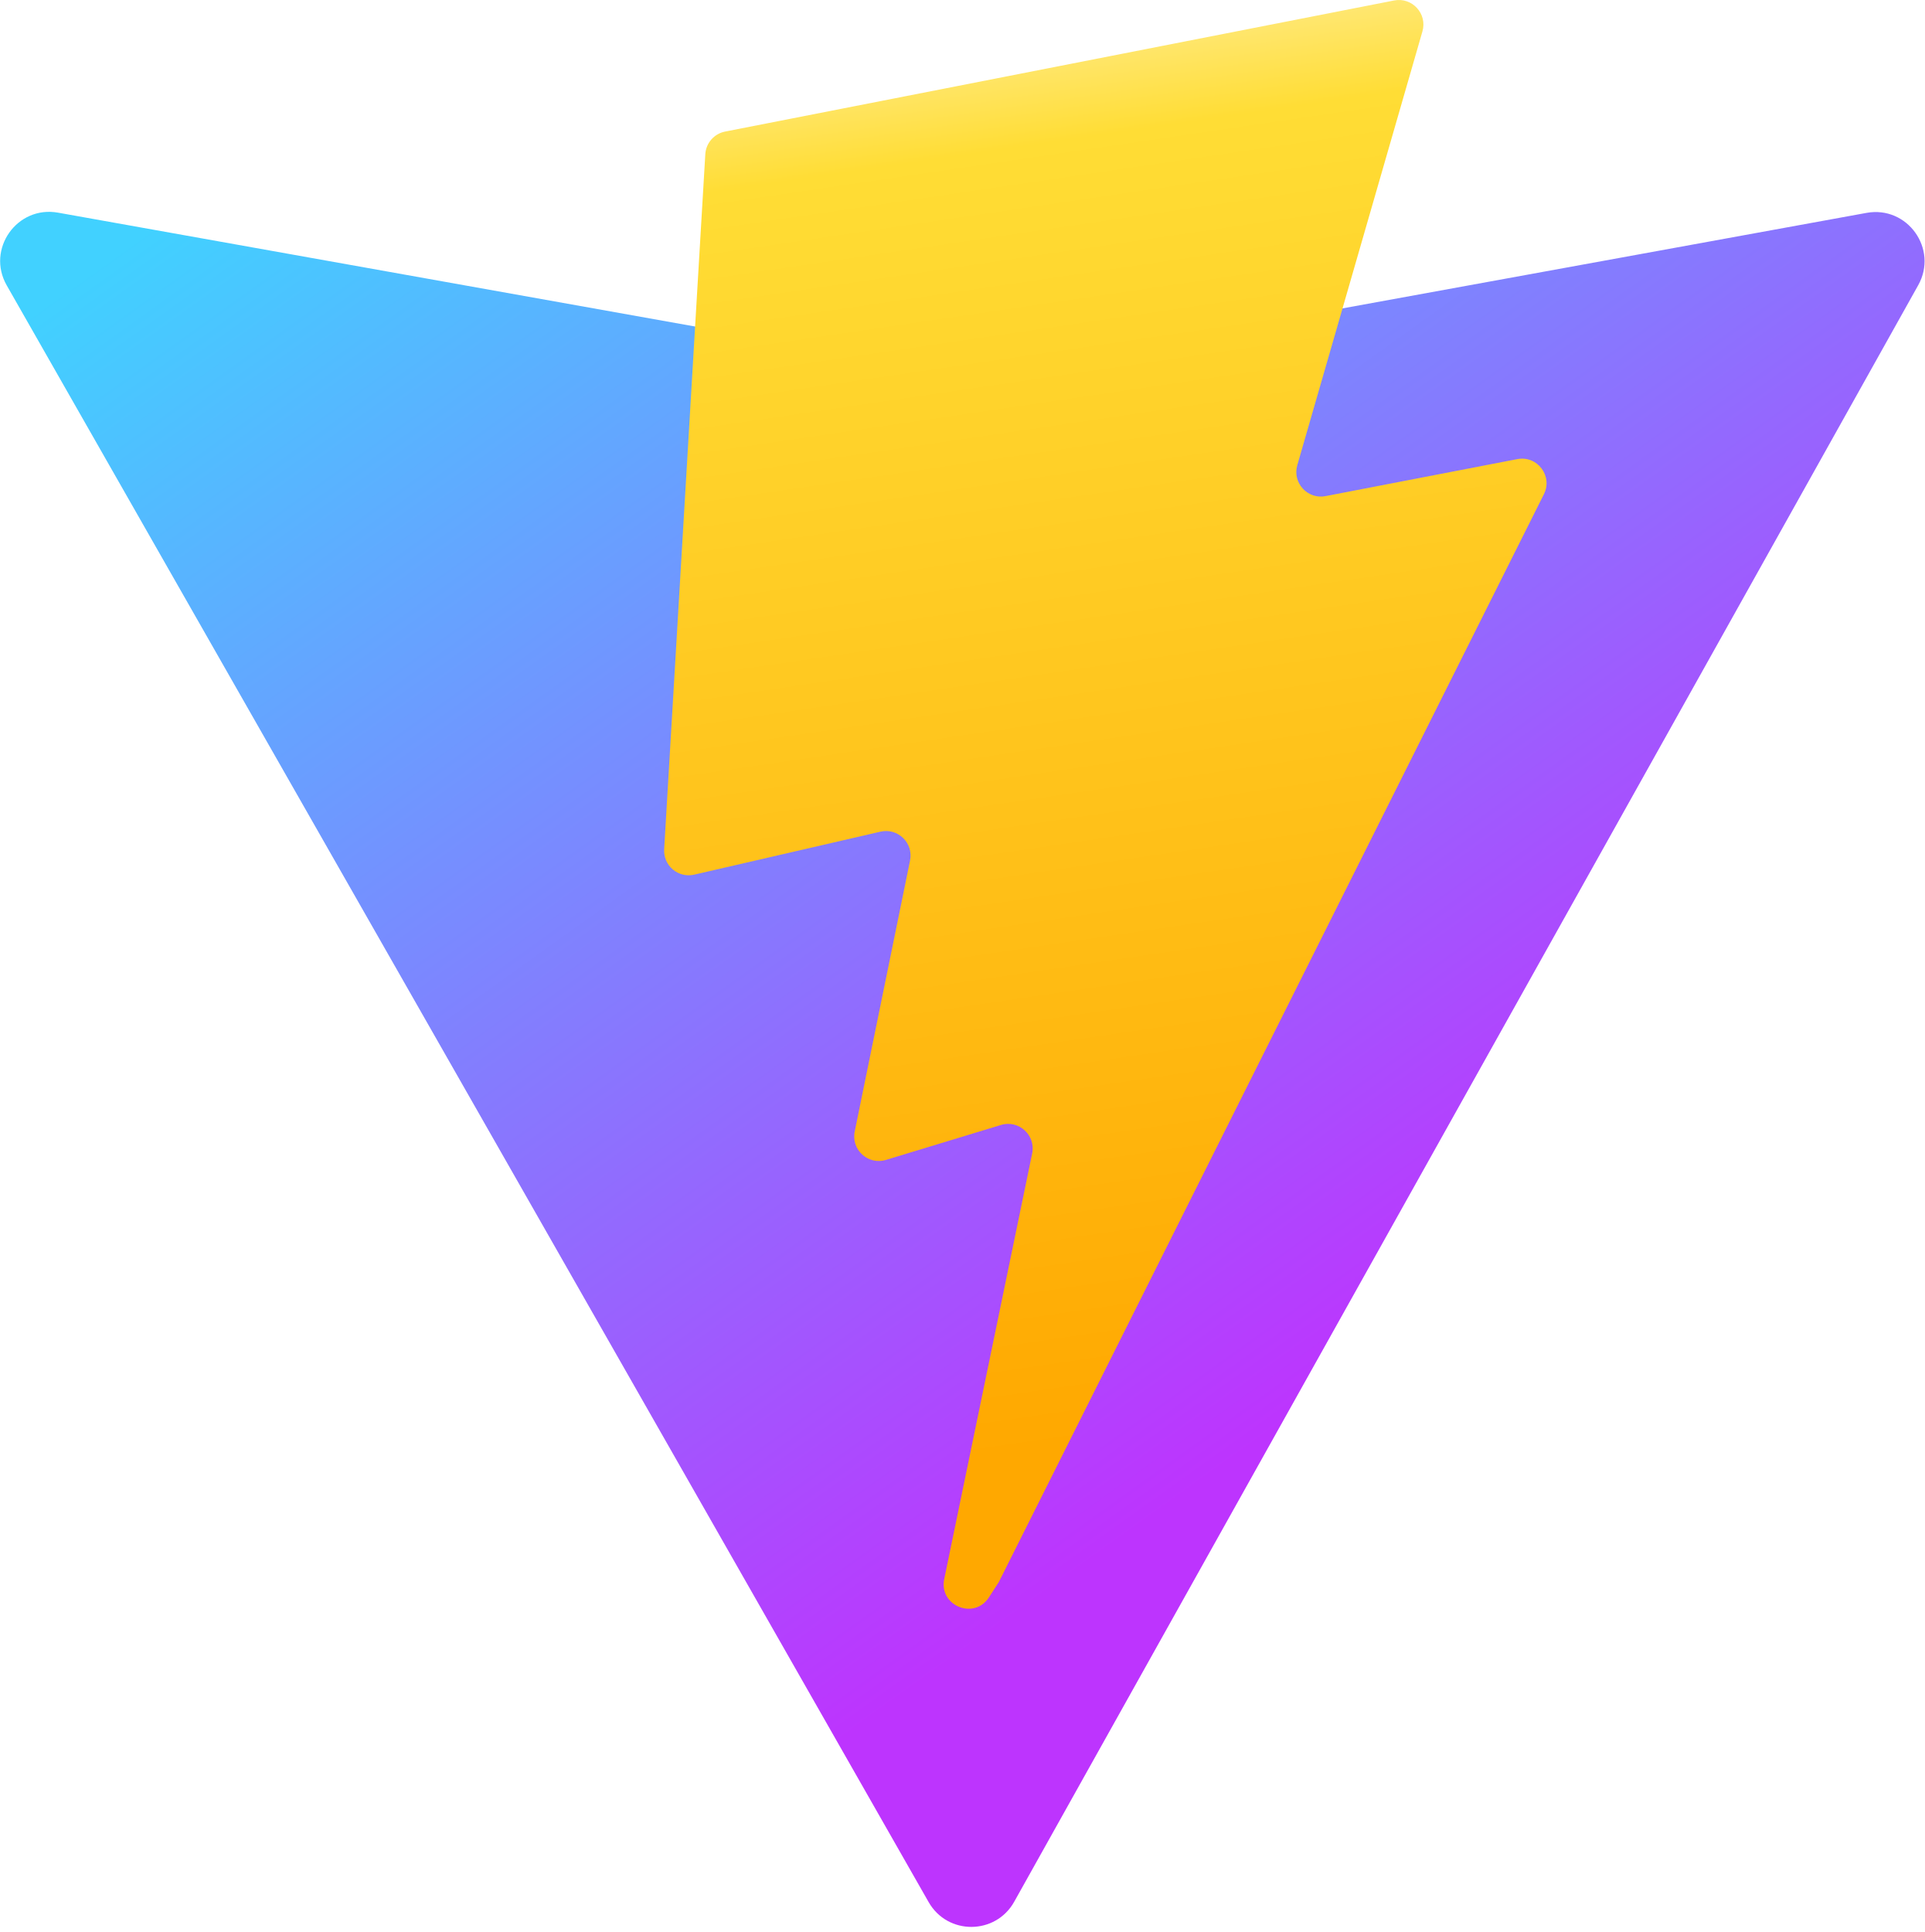
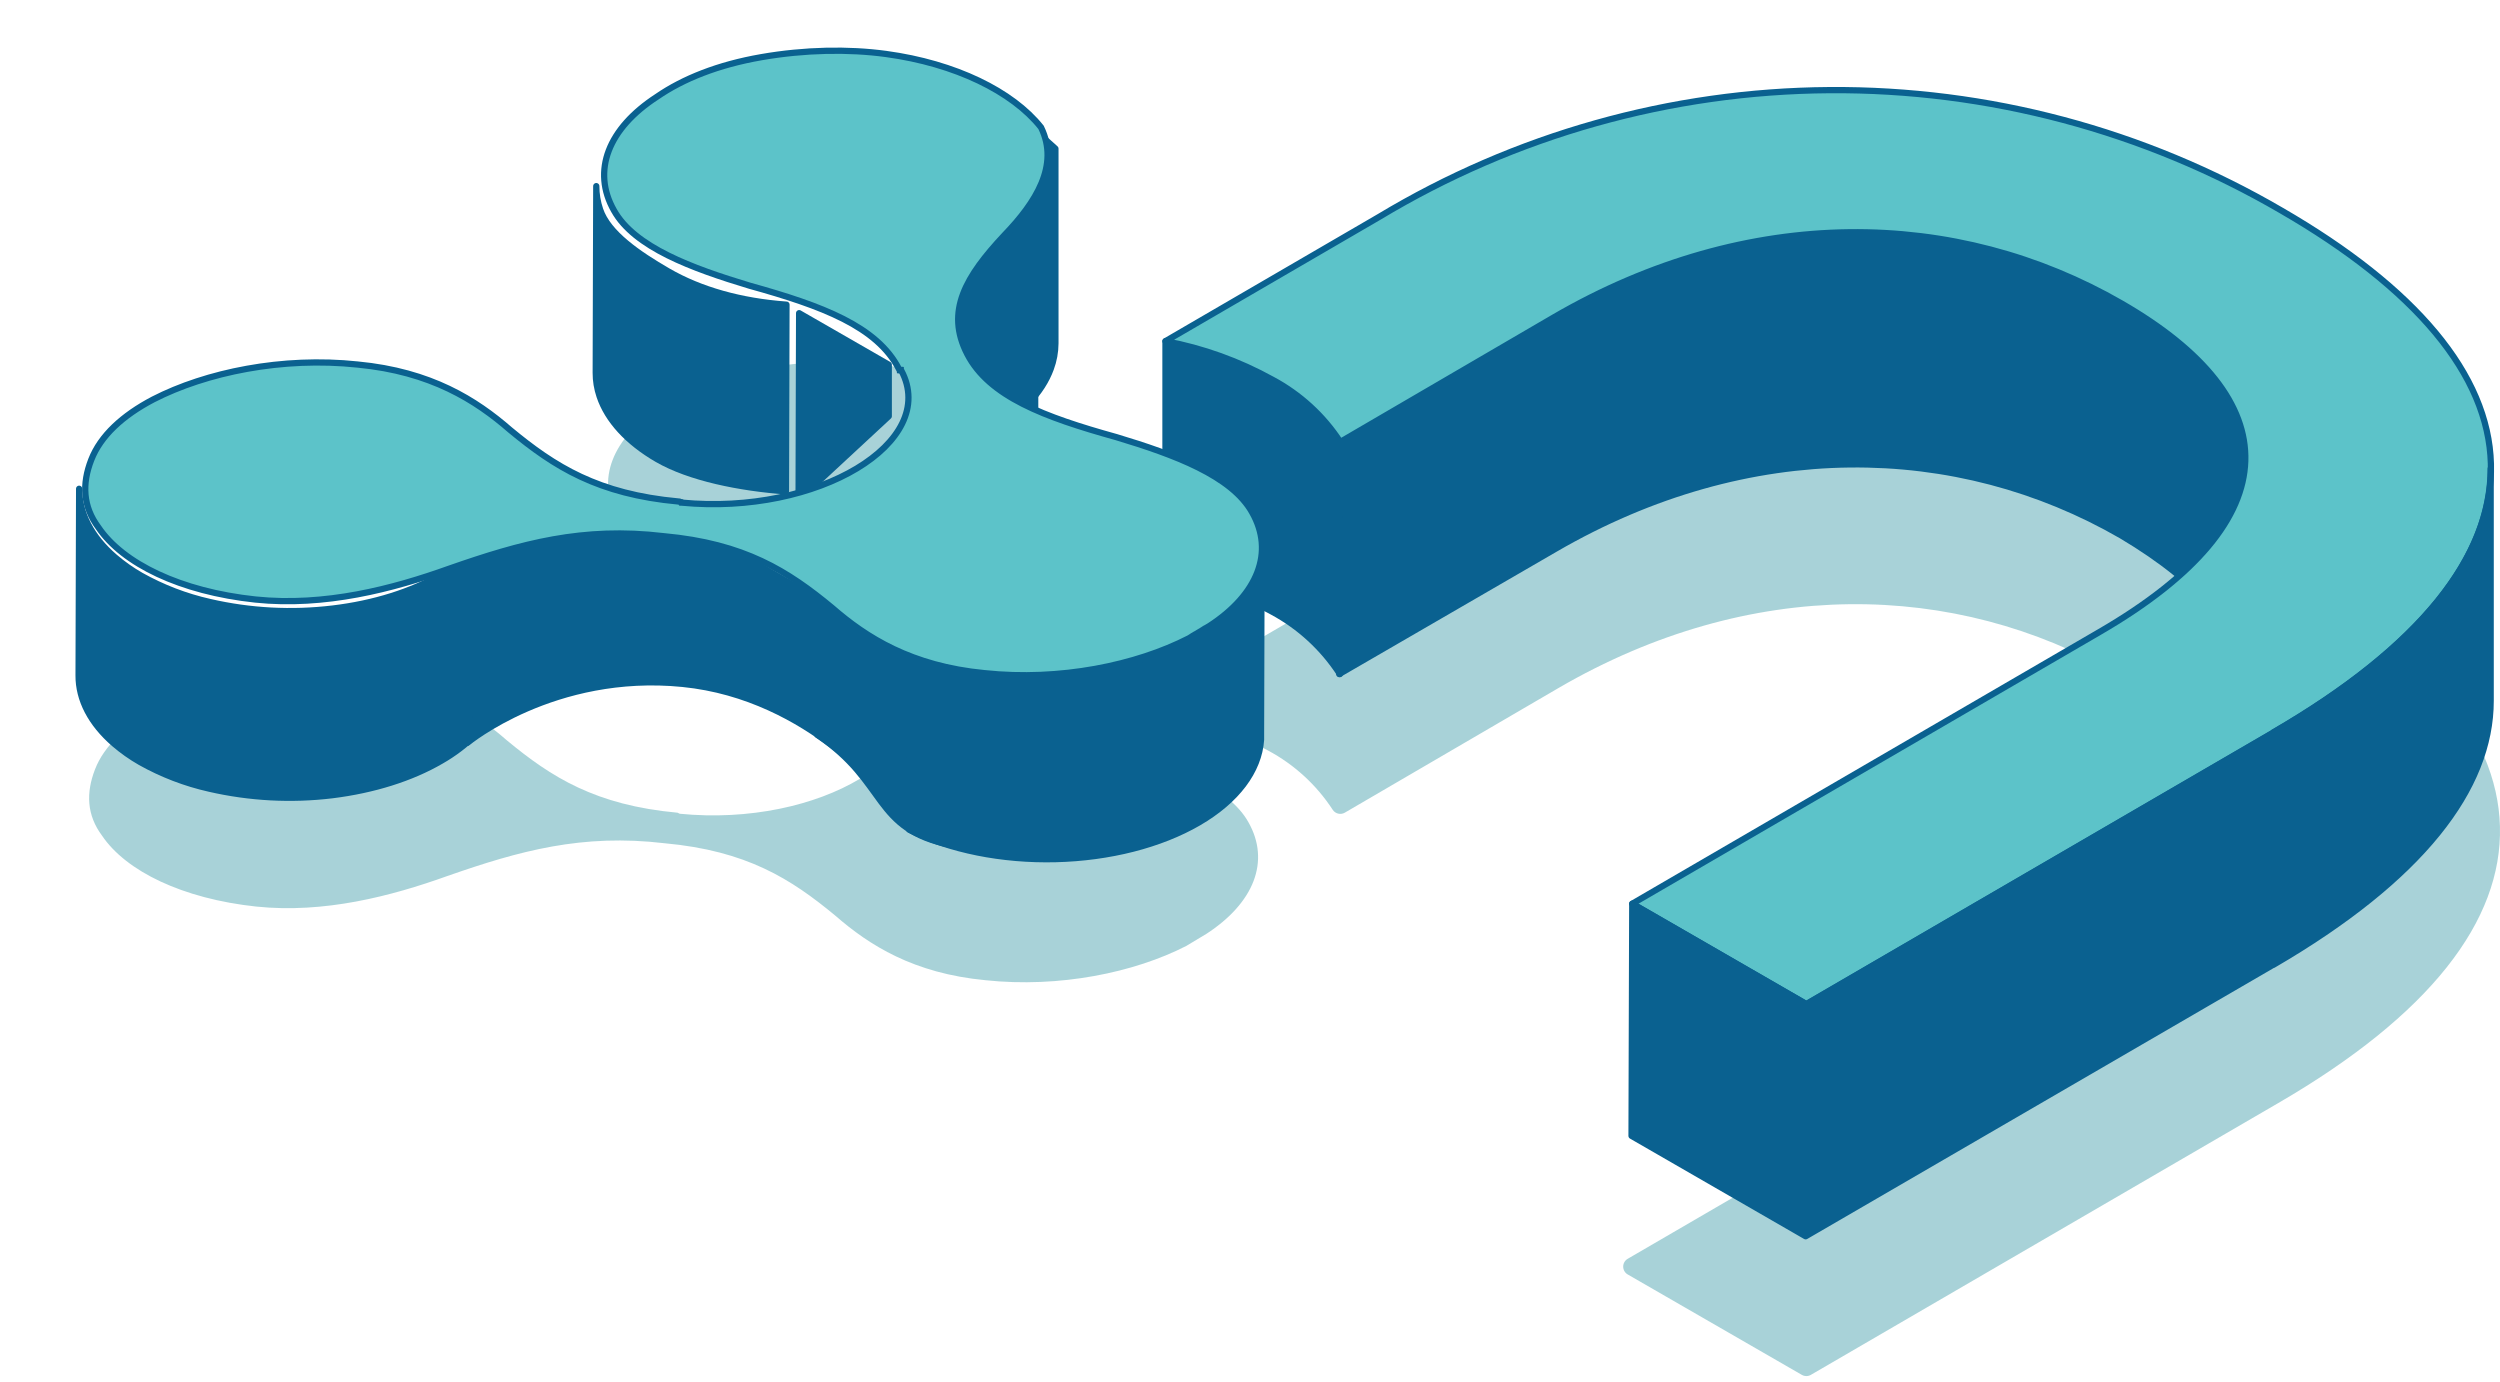
- <svg xmlns="http://www.w3.org/2000/svg" aria-hidden="true" role="img" class="iconify iconify--logos" width="31.88" height="32" preserveAspectRatio="xMidYMid meet" viewBox="0 0 256 257">
-   <defs>
-     <linearGradient id="IconifyId1813088fe1fbc01fb466" x1="-.828%" x2="57.636%" y1="7.652%" y2="78.411%">
-       <stop offset="0%" stop-color="#41D1FF" />
-       <stop offset="100%" stop-color="#BD34FE" />
-     </linearGradient>
-     <linearGradient id="IconifyId1813088fe1fbc01fb467" x1="43.376%" x2="50.316%" y1="2.242%" y2="89.03%">
-       <stop offset="0%" stop-color="#FFEA83" />
-       <stop offset="8.333%" stop-color="#FFDD35" />
-       <stop offset="100%" stop-color="#FFA800" />
-     </linearGradient>
-   </defs>
-   <path fill="url(#IconifyId1813088fe1fbc01fb466)" d="M255.153 37.938L134.897 252.976c-2.483 4.44-8.862 4.466-11.382.048L.875 37.958c-2.746-4.814 1.371-10.646 6.827-9.67l120.385 21.517a6.537 6.537 0 0 0 2.322-.004l117.867-21.483c5.438-.991 9.574 4.796 6.877 9.62Z" />
-   <path fill="url(#IconifyId1813088fe1fbc01fb467)" d="M185.432.063L96.44 17.501a3.268 3.268 0 0 0-2.634 3.014l-5.474 92.456a3.268 3.268 0 0 0 3.997 3.378l24.777-5.718c2.318-.535 4.413 1.507 3.936 3.838l-7.361 36.047c-.495 2.426 1.782 4.5 4.151 3.78l15.304-4.649c2.372-.72 4.652 1.36 4.15 3.788l-11.698 56.621c-.732 3.542 3.979 5.473 5.943 2.437l1.313-2.028l72.516-144.72c1.215-2.423-.88-5.186-3.54-4.672l-25.505 4.922c-2.396.462-4.435-1.77-3.759-4.114l16.646-57.705c.677-2.35-1.37-4.583-3.769-4.113Z" />
+ <svg xmlns="http://www.w3.org/2000/svg" width="400" height="221" viewBox="0 0 400 221" fill="none">
+   <path d="M165.629 32.163V66.831C163.096 62.931 159.622 59.73 155.527 57.526C150.551 54.771 145.165 52.832 139.575 51.783V17.116C145.165 18.164 150.551 20.103 155.527 22.858C159.622 25.063 163.096 28.263 165.629 32.163Z" fill="#0A6190" stroke="#0A6190" stroke-linejoin="round" />
+   <path opacity="0.5" d="M292.682 71.035C318.338 70.853 343.57 77.573 365.737 90.492C387.219 102.907 399.591 117.138 399.99 132.224C400.39 147.35 388.741 162.437 364.483 176.511L289.744 219.976C289.295 220.237 288.742 220.238 288.292 219.979L260.435 203.914C259.988 203.656 259.711 203.179 259.711 202.662C259.71 202.145 259.984 201.667 260.431 201.408L335.174 157.941C350.67 148.96 357.535 139.975 357.795 131.789C358.053 123.647 351.786 115.409 338.708 107.867C312.802 92.928 280.087 92.22 249.354 110.086L215.175 130.024C214.509 130.413 213.654 130.21 213.232 129.564C210.636 125.582 207.076 122.32 202.883 120.081L202.863 120.071C197.668 117.194 192.044 115.169 186.208 114.074C185.613 113.963 185.15 113.493 185.047 112.897C184.945 112.301 185.223 111.704 185.746 111.399L219.917 91.523C241.897 78.294 267.029 71.217 292.682 71.035Z" fill="#51A6B1" />
+   <path d="M214.389 70.711V107.853C211.675 103.674 207.953 100.246 203.566 97.884C198.235 94.932 192.464 92.855 186.475 91.731V54.589C192.464 55.712 198.235 57.79 203.566 60.741C207.953 63.103 211.675 66.532 214.389 70.711Z" fill="#0A6190" stroke="#0A6190" stroke-linejoin="round" />
+   <path fill-rule="evenodd" clip-rule="evenodd" d="M359.256 110.472V73.273C359.256 64.386 352.363 56.011 339.488 48.549C313.113 33.339 279.844 32.655 248.683 50.77V50.938L248.625 50.828L214.388 70.709L214.274 107.852L248.825 87.831L248.825 87.83C279.889 69.8 313.153 70.504 339.431 85.691C352.363 93.382 359.256 101.642 359.256 110.472Z" fill="#0A6190" />
+   <path d="M358.756 110.472C358.756 110.748 358.98 110.972 359.256 110.972C359.532 110.972 359.756 110.748 359.756 110.472H358.756ZM339.488 48.549L339.739 48.116L339.738 48.116L339.488 48.549ZM248.683 50.77L248.431 50.338C248.277 50.428 248.183 50.592 248.183 50.77H248.683ZM248.683 50.938L248.24 51.17C248.346 51.374 248.579 51.478 248.802 51.423C249.026 51.368 249.183 51.168 249.183 50.938H248.683ZM248.625 50.828L249.068 50.596C249.005 50.475 248.895 50.385 248.764 50.347C248.633 50.309 248.492 50.327 248.374 50.395L248.625 50.828ZM214.388 70.709L214.137 70.277C213.983 70.366 213.888 70.53 213.888 70.708L214.388 70.709ZM214.274 107.852L213.774 107.85C213.773 108.029 213.868 108.195 214.023 108.285C214.178 108.374 214.369 108.374 214.524 108.284L214.274 107.852ZM248.825 87.831L249.075 88.264C249.137 88.228 249.19 88.18 249.231 88.122L248.825 87.831ZM248.825 87.83L248.574 87.398C248.513 87.433 248.46 87.482 248.419 87.539L248.825 87.83ZM339.431 85.691L339.687 85.262L339.682 85.258L339.431 85.691ZM358.756 73.273V110.472H359.756V73.273H358.756ZM339.238 48.981C352.075 56.422 358.756 64.667 358.756 73.273H359.756C359.756 64.104 352.651 55.6 339.739 48.116L339.238 48.981ZM248.934 51.203C279.947 33.173 313.025 33.865 339.239 48.982L339.738 48.116C313.2 32.812 279.74 32.137 248.431 50.338L248.934 51.203ZM249.183 50.938V50.77H248.183V50.938H249.183ZM248.182 51.059L248.24 51.17L249.126 50.706L249.068 50.596L248.182 51.059ZM214.639 71.141L248.876 51.26L248.374 50.395L214.137 70.277L214.639 71.141ZM214.774 107.853L214.888 70.711L213.888 70.708L213.774 107.85L214.774 107.853ZM248.574 87.398L214.023 107.419L214.524 108.284L249.075 88.264L248.574 87.398ZM248.419 87.539L248.418 87.54L249.231 88.122L249.232 88.121L248.419 87.539ZM339.682 85.258C313.241 69.978 279.785 69.281 248.574 87.398L249.076 88.263C279.992 70.318 313.065 71.031 339.181 86.124L339.682 85.258ZM359.756 110.472C359.756 101.359 352.648 92.97 339.687 85.262L339.176 86.121C352.078 93.794 358.756 101.925 358.756 110.472H359.756Z" fill="#0A6190" />
+   <path d="M365.011 33.681C407.793 58.404 412.066 89.167 363.758 117.195L289.016 160.661L261.159 144.596L335.901 101.13C367.062 83.071 365.808 63.759 339.432 48.549C313.057 33.339 279.788 32.655 248.627 50.771L214.446 70.709C211.717 66.523 207.974 63.094 203.566 60.74C198.235 57.788 192.464 55.711 186.475 54.588L220.656 34.706C242.415 21.607 267.296 14.6 292.693 14.42C318.09 14.239 343.068 20.892 365.011 33.681Z" fill="#5CC3C9" stroke="#0A6190" stroke-linejoin="round" />
+   <path fill-rule="evenodd" clip-rule="evenodd" d="M398.507 74.982V112.124C398.507 126.138 387.398 140.608 363.7 154.394V154.077L363.644 154.395L288.903 197.804L288.903 197.803L261.046 181.739L261.16 144.596L289.017 160.661V160.661L363.7 117.253V117.194C387.455 103.408 398.507 88.996 398.507 74.982Z" fill="#0A6190" />
+   <path d="M399.007 74.982C399.007 74.706 398.783 74.482 398.507 74.482C398.231 74.482 398.007 74.706 398.007 74.982H399.007ZM363.7 154.394H363.2C363.2 154.573 363.296 154.738 363.451 154.827C363.606 154.917 363.797 154.916 363.951 154.826L363.7 154.394ZM363.7 154.077H364.2C364.2 153.817 364.002 153.601 363.744 153.579C363.486 153.556 363.253 153.734 363.208 153.989L363.7 154.077ZM363.644 154.395L363.895 154.827C364.022 154.753 364.11 154.627 364.136 154.482L363.644 154.395ZM288.903 197.804L288.403 197.803C288.402 197.982 288.498 198.148 288.653 198.237C288.808 198.327 288.999 198.326 289.154 198.236L288.903 197.804ZM288.903 197.803L289.403 197.804C289.403 197.625 289.308 197.46 289.152 197.37L288.903 197.803ZM261.046 181.739L260.546 181.737C260.546 181.916 260.641 182.082 260.796 182.172L261.046 181.739ZM261.16 144.596L261.41 144.163C261.255 144.074 261.065 144.074 260.911 144.163C260.756 144.252 260.661 144.416 260.66 144.595L261.16 144.596ZM289.017 160.661H289.517C289.517 160.482 289.422 160.317 289.267 160.228L289.017 160.661ZM289.017 160.661H288.517C288.517 160.84 288.613 161.005 288.768 161.095C288.923 161.184 289.114 161.183 289.268 161.093L289.017 160.661ZM363.7 117.253L363.951 117.685C364.105 117.596 364.2 117.431 364.2 117.253H363.7ZM363.7 117.194L363.449 116.762C363.295 116.851 363.2 117.016 363.2 117.194H363.7ZM399.007 112.124V74.982H398.007V112.124H399.007ZM363.951 154.826C387.684 141.02 399.007 126.421 399.007 112.124H398.007C398.007 125.856 387.112 140.196 363.449 153.962L363.951 154.826ZM363.2 154.077V154.394H364.2V154.077H363.2ZM363.208 153.989L363.151 154.308L364.136 154.482L364.192 154.164L363.208 153.989ZM363.393 153.963L288.652 197.372L289.154 198.236L363.895 154.827L363.393 153.963ZM289.403 197.805L289.403 197.804L288.403 197.802L288.403 197.803L289.403 197.805ZM260.796 182.172L288.653 198.236L289.152 197.37L261.296 181.306L260.796 182.172ZM260.66 144.595L260.546 181.737L261.546 181.74L261.66 144.598L260.66 144.595ZM289.267 160.228L261.41 144.163L260.91 145.029L288.767 161.094L289.267 160.228ZM289.517 160.661V160.661H288.517V160.661H289.517ZM289.268 161.093L363.951 117.685L363.449 116.82L288.766 160.229L289.268 161.093ZM363.2 117.194V117.253H364.2V117.194H363.2ZM398.007 74.982C398.007 88.713 387.17 102.996 363.449 116.762L363.951 117.627C387.741 103.821 399.007 89.278 399.007 74.982H398.007Z" fill="#0A6190" />
+   <path opacity="0.5" d="M141.595 58.427C135.672 57.62 128.807 57.742 121.99 58.928C115.172 60.114 109.706 62.306 105.578 65.15C97.943 70.102 95.291 76.789 98.834 83.029C102.028 88.751 111.007 92.088 120.288 94.88C131.878 98.104 140.856 101.442 144.431 108.391C144.431 108.391 144.431 108.391 144.765 108.554C151.169 120.352 131.086 132.418 108.745 130.197C108.745 130.197 108.745 130.197 108.411 130.034C95.273 128.831 88.207 124.344 81.08 118.439C75.639 113.703 68.574 109.216 57.076 108.119C45.245 106.86 33.249 109.337 24.93 113.608C20.134 116.127 16.674 119.297 15.204 123.091C13.734 126.885 13.889 130.431 16.321 133.699C20.168 139.393 29.193 143.794 41.024 145.054C51.868 146.179 62.542 143.404 71.561 140.168C83.16 136.109 93.181 133.363 106.334 134.92C119.472 136.123 126.537 140.61 133.665 146.515C139.105 151.251 146.171 155.738 157.668 156.834C169.5 158.094 181.495 155.616 189.814 151.346C190.452 150.963 190.77 150.771 191.408 150.388C192.046 150.005 192.364 149.813 193.002 149.43C200.637 144.479 203.289 137.791 199.745 131.552C196.551 125.83 187.573 122.492 178.292 119.701C166.701 116.477 157.723 113.139 154.149 106.19C150.574 99.242 153.926 93.589 160.177 86.922C165.184 81.73 168.855 75.886 165.979 69.973C161.48 64.308 152.455 59.907 141.595 58.427Z" fill="#51A6B1" />
+   <path d="M168.865 23.784V54.946C168.856 56.333 168.604 57.707 168.12 59.007C166.722 62.829 163.394 66.334 158.57 69.069C156.224 70.405 153.746 71.495 151.176 72.323L151.262 42.46C153.832 41.631 156.309 40.541 158.656 39.205C163.48 36.464 164.144 32.867 165.542 29.045C166.027 27.746 165.538 22.188 165.542 20.802L168.865 23.784Z" fill="#0A6190" stroke="#0A6190" stroke-linejoin="round" />
+   <path d="M95.318 59.644L95.404 29.78C95.4 31.055 95.606 32.322 96.015 33.529C97.291 37.352 102.155 40.66 106.887 43.402C112.083 46.406 118.527 48.217 125.835 48.748L125.75 78.612C118.423 78.08 110.345 76.478 105.143 73.462C100.411 70.72 97.205 67.215 95.929 63.393C95.521 62.185 95.315 60.919 95.318 59.644Z" fill="#0A6190" stroke="#0A6190" stroke-linejoin="round" />
+   <path d="M142.201 58.351V66.594L127.774 79.971L127.86 50.107L142.201 58.351Z" fill="#0A6190" stroke="#0A6190" stroke-linejoin="round" />
+   <path d="M140.139 101.175L142.2 127.967C142.2 127.967 129.835 111.48 109.226 109.419C88.617 107.358 74.782 118.852 74.782 118.852L74.782 87.655L111.287 84.688L140.139 101.175Z" fill="#0A6190" stroke="#0A6190" stroke-linejoin="round" />
+   <path d="M76.229 87.653L76.143 117.517C74.482 119.161 72.612 120.58 70.581 121.736C65.818 124.515 59.755 126.414 53.149 127.232C46.588 128.023 39.94 127.67 33.5 126.188C29.637 125.32 25.92 123.894 22.467 121.956C20.973 121.104 19.564 120.11 18.26 118.989C14.535 115.765 12.551 111.961 12.575 108.065L12.661 78.202C12.661 82.097 14.615 85.901 18.345 89.125C19.649 90.247 21.058 91.24 22.552 92.093C26.005 94.03 29.722 95.456 33.586 96.324C40.025 97.806 46.673 98.159 53.234 97.368C59.834 96.58 65.904 94.675 70.666 91.873C72.698 90.716 74.568 89.298 76.229 87.653Z" fill="#0A6190" stroke="#0A6190" stroke-linejoin="round" />
+   <path d="M149.3 105.212L152.157 135.199C139.582 132.684 142.097 125.139 130.78 117.594L139.818 94.057C140.777 98.288 144.11 102.208 149.3 105.212Z" fill="#0A6190" stroke="#0A6190" stroke-linejoin="round" />
+   <path d="M201.85 87.769L201.764 117.633C201.764 117.877 201.764 118.122 201.764 118.366C201.434 123.342 197.862 128.08 191.769 131.622C185.675 135.163 177.505 137.251 168.908 137.459C160.311 137.666 151.94 135.981 145.456 132.745L145.541 102.881C152.026 106.117 160.403 107.803 168.994 107.595C177.585 107.387 185.754 105.299 191.854 101.758C197.954 98.216 201.52 93.478 201.85 88.502C201.843 88.258 201.85 88.013 201.85 87.769Z" fill="#0A6190" stroke="#0A6190" stroke-linejoin="round" />
+   <path d="M119.965 45.718L119.973 45.72L119.981 45.722C131.543 48.938 140.327 52.224 143.832 59.038L143.878 59.127L144.002 59.187L144.002 59.187L144.002 59.187L144.002 59.187L144.002 59.187L144.003 59.187L144.003 59.187L144.003 59.187L144.003 59.187L144.003 59.187L144.003 59.188L144.003 59.188L144.003 59.188L144.003 59.188L144.003 59.188L144.003 59.188L144.003 59.188L144.003 59.188L144.003 59.188L144.004 59.188L144.004 59.188L144.004 59.188L144.004 59.188L144.004 59.188L144.004 59.188L144.004 59.188L144.004 59.188L144.004 59.188L144.004 59.188L144.004 59.188L144.004 59.188L144.004 59.188L144.004 59.188L144.005 59.188L144.005 59.188L144.005 59.188L144.005 59.188L144.005 59.188L144.005 59.188L144.005 59.188L144.005 59.188L144.005 59.189L144.005 59.189L144.005 59.189L144.005 59.189L144.006 59.189L144.006 59.189L144.006 59.189L144.006 59.189L144.006 59.189L144.006 59.189L144.006 59.189L144.006 59.189L144.006 59.189L144.006 59.189L144.006 59.189L144.007 59.189L144.007 59.189L144.007 59.189L144.007 59.189L144.007 59.19L144.007 59.19L144.007 59.19L144.007 59.19L144.007 59.19L144.008 59.19L144.008 59.19L144.008 59.19L144.008 59.19L144.008 59.19L144.008 59.19L144.008 59.19L144.009 59.19L144.009 59.19L144.009 59.19L144.009 59.19L144.009 59.191L144.009 59.191L144.009 59.191L144.01 59.191L144.01 59.191L144.01 59.191L144.01 59.191L144.01 59.191L144.01 59.191L144.011 59.191L144.011 59.191L144.011 59.191L144.011 59.191L144.011 59.191L144.011 59.192L144.012 59.192L144.012 59.192L144.012 59.192L144.012 59.192L144.012 59.192L144.012 59.192L144.013 59.192L144.013 59.192L144.013 59.192L144.013 59.193L144.013 59.193L144.014 59.193L144.014 59.193L144.014 59.193L144.014 59.193L144.015 59.193L144.015 59.193L144.015 59.193L144.015 59.194L144.015 59.194L144.016 59.194L144.016 59.194L144.016 59.194L144.016 59.194L144.017 59.194L144.017 59.194L144.017 59.194L144.017 59.194L144.018 59.195L144.018 59.195L144.018 59.195L144.018 59.195L144.019 59.195L144.019 59.195L144.019 59.195L144.019 59.196L144.02 59.196L144.02 59.196L144.02 59.196L144.02 59.196L144.021 59.196L144.021 59.196L144.021 59.197L144.022 59.197L144.022 59.197L144.022 59.197L144.023 59.197L144.023 59.197L144.023 59.197L144.023 59.197L144.024 59.198L144.024 59.198L144.024 59.198L144.025 59.198L144.025 59.198L144.025 59.198L144.026 59.199L144.026 59.199L144.026 59.199L144.027 59.199L144.027 59.199L144.027 59.199L144.028 59.2L144.028 59.2L144.028 59.2L144.029 59.2L144.029 59.2L144.03 59.2L144.03 59.201L144.03 59.201L144.031 59.201L144.031 59.201L144.031 59.201L144.032 59.202L144.032 59.202L144.033 59.202L144.033 59.202L144.033 59.202L144.034 59.203L144.034 59.203L144.035 59.203L144.035 59.203L144.035 59.203L144.036 59.204L144.036 59.204L144.037 59.204L144.037 59.204L144.038 59.204L144.038 59.205L144.038 59.205L144.039 59.205L144.039 59.205L144.04 59.206L144.04 59.206L144.041 59.206L144.041 59.206L144.042 59.206L144.042 59.207L144.043 59.207L144.043 59.207L144.044 59.207L144.044 59.208L144.045 59.208L144.045 59.208L144.046 59.208L144.046 59.209L144.047 59.209L144.047 59.209L144.048 59.209L144.048 59.209L144.049 59.21L144.049 59.21L144.05 59.21L144.05 59.211L144.051 59.211L144.051 59.211L144.052 59.211L144.052 59.212L144.053 59.212L144.054 59.212L144.054 59.212L144.055 59.213L144.055 59.213L144.056 59.213L144.056 59.214L144.057 59.214L144.058 59.214L144.058 59.214L144.059 59.215L144.059 59.215L144.06 59.215L144.061 59.216L144.061 59.216L144.062 59.216L144.062 59.217L144.063 59.217L144.064 59.217L144.064 59.217L144.065 59.218L144.066 59.218L144.066 59.218L144.067 59.219L144.068 59.219L144.068 59.219L144.069 59.22L144.07 59.22L144.07 59.22L144.071 59.221L144.072 59.221L144.072 59.221L144.073 59.222L144.074 59.222L144.074 59.222L144.075 59.223L144.076 59.223L144.076 59.223L144.077 59.224L144.078 59.224L144.079 59.224L144.079 59.225L144.08 59.225L144.081 59.225L144.082 59.226L144.082 59.226L144.083 59.227L144.084 59.227L144.085 59.227L144.085 59.228L144.086 59.228L144.087 59.228L144.088 59.229L144.089 59.229L144.089 59.23L144.09 59.23L144.091 59.23L144.092 59.231L144.093 59.231L144.093 59.232L144.094 59.232L144.095 59.232L144.096 59.233L144.097 59.233L144.098 59.234L144.098 59.234L144.099 59.234L144.1 59.235L144.101 59.235L144.102 59.236L144.103 59.236L144.104 59.237L144.105 59.237L144.105 59.237L144.106 59.238L144.107 59.238L144.108 59.239L144.109 59.239L144.11 59.24L144.111 59.24L144.112 59.241L144.113 59.241L144.114 59.242L144.115 59.242L144.116 59.242L144.117 59.243L144.118 59.243L144.118 59.244L144.119 59.244L144.12 59.245L144.121 59.245L144.122 59.246L144.123 59.246L144.124 59.247L144.125 59.247L144.126 59.248L144.127 59.248L144.128 59.249L144.129 59.249L144.13 59.25L144.132 59.25L144.133 59.251L144.134 59.251L144.135 59.252L144.136 59.252L144.137 59.253L144.138 59.253L144.139 59.254L144.14 59.254L144.141 59.255L144.142 59.255L144.143 59.256L144.144 59.257L144.146 59.257L144.147 59.258L144.148 59.258L144.149 59.259L144.15 59.259L144.151 59.26L144.152 59.26L144.153 59.261L144.155 59.261L144.156 59.262L144.157 59.263L144.158 59.263L144.159 59.264L144.16 59.264L144.162 59.265L144.163 59.266L144.164 59.266L144.165 59.267L144.167 59.267L144.168 59.268L144.169 59.269L144.17 59.269L144.171 59.27L144.173 59.27L144.174 59.271L144.175 59.272L144.176 59.272L144.178 59.273L144.179 59.273L144.18 59.274L144.182 59.275L144.183 59.275L144.184 59.276L144.185 59.276L144.187 59.277L144.188 59.278L144.189 59.279L144.191 59.279L144.192 59.28L144.193 59.28L144.195 59.281L144.196 59.282L144.198 59.282L144.199 59.283L144.2 59.284L144.202 59.284L144.203 59.285L144.204 59.286L144.206 59.286L144.207 59.287L144.209 59.288L144.21 59.288L144.212 59.289L144.213 59.29L144.214 59.291L144.215 59.291C150.327 70.788 130.811 82.515 109.052 80.419L109.051 80.419L109.05 80.418L109.049 80.418L109.048 80.417L109.047 80.417L109.046 80.416L109.045 80.416L109.044 80.415L109.043 80.415L109.042 80.414L109.041 80.414L109.04 80.413L109.039 80.413L109.038 80.412L109.037 80.412L109.036 80.411L109.035 80.411L109.033 80.41L109.032 80.41L109.031 80.409L109.03 80.409L109.029 80.408L109.028 80.407L109.027 80.407L109.026 80.406L109.025 80.406L109.023 80.405L109.022 80.405L109.021 80.404L109.02 80.403L109.019 80.403L109.018 80.402L109.016 80.402L109.015 80.401L109.014 80.401L109.013 80.4L109.012 80.399L109.01 80.399L109.009 80.398L109.008 80.398L109.007 80.397L109.005 80.397L109.004 80.396L109.003 80.395L109.002 80.395L109 80.394L108.999 80.393L108.998 80.393L108.997 80.392L108.995 80.391L108.994 80.391L108.993 80.39L108.992 80.39L108.99 80.389L108.989 80.388L108.988 80.388L108.986 80.387L108.985 80.386L108.984 80.386L108.982 80.385L108.981 80.384L108.979 80.384L108.978 80.383L108.977 80.382L108.975 80.382L108.974 80.381L108.973 80.38L108.971 80.38L108.97 80.379L108.968 80.378L108.967 80.378L108.966 80.377L108.964 80.376L108.963 80.376L108.961 80.375L108.96 80.374L108.958 80.374L108.957 80.373L108.955 80.372L108.954 80.371L108.952 80.371L108.951 80.37L108.949 80.369L108.948 80.368L108.946 80.368L108.945 80.367L108.943 80.366L108.942 80.365L108.94 80.365L108.939 80.364L108.937 80.363L108.936 80.362L108.934 80.362L108.933 80.361L108.931 80.36L108.929 80.359L108.928 80.359L108.926 80.358L108.925 80.357L108.923 80.356L108.921 80.355L108.92 80.355L108.918 80.354L108.916 80.353L108.915 80.352L108.913 80.351L108.912 80.351L108.91 80.35L108.908 80.349L108.906 80.348L108.905 80.347L108.903 80.347L108.901 80.346L108.9 80.345L108.898 80.344L108.896 80.343L108.895 80.342L108.893 80.341L108.891 80.341L108.889 80.34L108.888 80.339L108.886 80.338L108.884 80.337L108.882 80.336L108.88 80.335L108.879 80.335L108.877 80.334L108.875 80.333L108.873 80.332L108.871 80.331L108.869 80.33L108.868 80.329L108.866 80.328L108.864 80.327L108.862 80.326L108.86 80.326L108.858 80.325L108.856 80.324L108.855 80.323L108.853 80.322L108.851 80.321L108.849 80.32L108.847 80.319L108.845 80.318L108.843 80.317L108.841 80.316L108.839 80.315L108.715 80.255L108.547 80.239C95.666 79.06 88.717 74.674 81.608 68.784C76.147 64.032 68.969 59.447 57.222 58.326C45.168 57.044 32.968 59.569 24.518 63.907L24.518 63.907L24.513 63.91C19.625 66.476 16.095 69.711 14.596 73.579C13.108 77.419 13.255 81.034 15.74 84.375C19.657 90.168 28.839 94.644 40.872 95.925L40.875 95.925C51.972 97.076 62.833 94.233 71.879 90.988C83.452 86.938 93.277 84.263 106.17 85.79L106.184 85.791L106.198 85.793C119.078 86.972 126.028 91.359 133.136 97.248C138.597 102 145.776 106.585 157.522 107.706C169.577 108.988 181.776 106.463 190.226 102.125L190.246 102.115L190.264 102.104L190.267 102.102L190.271 102.1L190.275 102.097L190.278 102.095L190.282 102.093L190.286 102.091L190.29 102.088L190.293 102.086L190.297 102.084L190.301 102.082L190.304 102.08L190.308 102.077L190.312 102.075L190.315 102.073L190.319 102.071L190.322 102.069L190.326 102.066L190.33 102.064L190.333 102.062L190.337 102.06L190.34 102.058L190.344 102.056L190.348 102.053L190.351 102.051L190.355 102.049L190.358 102.047L190.362 102.045L190.365 102.043L190.369 102.041L190.372 102.039L190.376 102.036L190.38 102.034L190.383 102.032L190.387 102.03L190.39 102.028L190.394 102.026L190.397 102.024L190.4 102.022L190.404 102.02L190.407 102.018L190.411 102.015L190.414 102.013L190.418 102.011L190.421 102.009L190.425 102.007L190.428 102.005L190.432 102.003L190.435 102.001L190.438 101.999L190.442 101.997L190.445 101.995L190.449 101.993L190.452 101.991L190.455 101.989L190.459 101.987L190.462 101.985L190.466 101.983L190.469 101.981L190.472 101.979L190.476 101.977L190.479 101.975L190.482 101.973L190.486 101.971L190.489 101.969L190.492 101.967L190.496 101.965L190.499 101.963L190.502 101.961L190.505 101.959L190.509 101.957L190.512 101.955L190.515 101.953L190.519 101.951L190.522 101.949L190.525 101.947L190.528 101.945L190.532 101.943L190.535 101.941L190.538 101.939L190.541 101.937L190.545 101.935L190.548 101.933L190.551 101.931L190.554 101.929L190.558 101.927L190.561 101.925L190.564 101.923L190.567 101.922L190.57 101.92L190.574 101.918L190.577 101.916L190.58 101.914L190.583 101.912L190.586 101.91L190.59 101.908L190.593 101.906L190.596 101.904L190.599 101.902L190.602 101.901L190.605 101.899L190.609 101.897L190.612 101.895L190.615 101.893L190.618 101.891L190.621 101.889L190.624 101.887L190.627 101.885L190.63 101.884L190.634 101.882L190.637 101.88L190.64 101.878L190.643 101.876L190.646 101.874L190.649 101.872L190.652 101.871L190.655 101.869L190.658 101.867L190.661 101.865L190.664 101.863L190.667 101.861L190.671 101.859L190.674 101.858L190.677 101.856L190.68 101.854L190.683 101.852L190.686 101.85L190.689 101.848L190.692 101.847L190.695 101.845L190.698 101.843L190.701 101.841L190.704 101.839L190.707 101.838L190.71 101.836L190.713 101.834L190.716 101.832L190.719 101.83L190.722 101.828L190.725 101.827L190.728 101.825L190.731 101.823L190.734 101.821L190.737 101.82L190.74 101.818L190.743 101.816L190.746 101.814L190.749 101.812L190.752 101.811L190.755 101.809L190.758 101.807L190.761 101.805L190.764 101.803L190.767 101.802L190.77 101.8L190.773 101.798L190.776 101.796L190.778 101.795L190.781 101.793L190.784 101.791L190.787 101.789L190.79 101.788L190.793 101.786L190.796 101.784L190.799 101.782L190.802 101.781L190.805 101.779L190.808 101.777L190.811 101.775L190.814 101.773L190.817 101.772L190.819 101.77L190.822 101.768L190.825 101.767L190.828 101.765L190.831 101.763L190.834 101.761L190.837 101.76L190.84 101.758L190.843 101.756L190.845 101.754L190.848 101.753L190.851 101.751L190.854 101.749L190.857 101.747L190.86 101.746L190.863 101.744L190.866 101.742L190.868 101.741L190.871 101.739L190.874 101.737L190.877 101.735L190.88 101.734L190.883 101.732L190.886 101.73L190.888 101.728L190.891 101.727L190.894 101.725L190.897 101.723L190.9 101.722L190.903 101.72L190.906 101.718L190.908 101.717L190.911 101.715L190.914 101.713L190.917 101.711L190.92 101.71L190.923 101.708L190.925 101.706L190.928 101.705L190.931 101.703L190.934 101.701L190.937 101.699L190.94 101.698L190.942 101.696L190.945 101.694L190.948 101.693L190.951 101.691L190.954 101.689L190.957 101.688L190.959 101.686L190.962 101.684L190.965 101.683L190.968 101.681L190.971 101.679L190.973 101.677L190.976 101.676L190.979 101.674L190.982 101.672L190.985 101.671L190.988 101.669L190.99 101.667L190.993 101.666L190.996 101.664L190.999 101.662L191.002 101.661L191.004 101.659L191.007 101.657L191.01 101.655L191.013 101.654L191.016 101.652L191.018 101.65L191.021 101.649L191.024 101.647L191.027 101.645L191.03 101.644L191.032 101.642L191.035 101.64L191.038 101.639L191.041 101.637L191.044 101.635L191.046 101.634L191.049 101.632L191.052 101.63L191.055 101.629L191.058 101.627L191.06 101.625L191.063 101.623L191.066 101.622L191.069 101.62L191.072 101.618L191.074 101.617L191.077 101.615L191.08 101.613L191.083 101.612L191.086 101.61L191.088 101.608L191.091 101.607L191.094 101.605L191.097 101.603L191.1 101.602L191.103 101.6L191.105 101.598L191.108 101.597L191.111 101.595L191.114 101.593L191.117 101.591L191.119 101.59L191.122 101.588L191.125 101.586L191.128 101.585L191.131 101.583L191.133 101.581L191.136 101.58L191.139 101.578L191.142 101.576L191.145 101.575L191.147 101.573L191.15 101.571L191.153 101.57L191.156 101.568L191.159 101.566L191.162 101.564L191.164 101.563L191.167 101.561L191.17 101.559L191.173 101.558L191.176 101.556L191.178 101.554L191.181 101.553L191.184 101.551L191.187 101.549L191.19 101.547L191.193 101.546L191.195 101.544L191.198 101.542L191.201 101.541L191.204 101.539L191.207 101.537L191.21 101.536L191.212 101.534L191.215 101.532L191.218 101.53L191.221 101.529L191.224 101.527L191.227 101.525L191.23 101.524L191.232 101.522L191.235 101.52L191.238 101.518L191.241 101.517L191.244 101.515L191.247 101.513L191.25 101.512L191.252 101.51L191.255 101.508L191.258 101.506L191.261 101.505L191.264 101.503L191.267 101.501L191.27 101.499L191.273 101.498L191.275 101.496L191.278 101.494L191.281 101.493L191.284 101.491L191.287 101.489L191.29 101.487L191.293 101.486L191.296 101.484L191.299 101.482L191.302 101.48L191.304 101.479L191.307 101.477L191.31 101.475L191.313 101.473L191.316 101.472L191.319 101.47L191.322 101.468L191.325 101.466L191.328 101.465L191.331 101.463L191.334 101.461L191.337 101.459L191.339 101.458L191.342 101.456L191.345 101.454L191.348 101.452L191.351 101.45L191.354 101.449L191.357 101.447L191.36 101.445L191.363 101.443L191.366 101.442L191.369 101.44L191.372 101.438L191.375 101.436L191.378 101.434L191.381 101.433L191.384 101.431L191.387 101.429L191.39 101.427L191.393 101.425L191.396 101.424L191.399 101.422L191.402 101.42L191.405 101.418L191.408 101.416L191.411 101.415L191.414 101.413L191.417 101.411L191.42 101.409L191.423 101.407L191.426 101.406L191.429 101.404L191.432 101.402L191.435 101.4L191.438 101.398L191.441 101.396L191.444 101.395L191.447 101.393L191.45 101.391L191.453 101.389L191.457 101.387L191.46 101.385L191.463 101.384L191.466 101.382L191.469 101.38L191.472 101.378L191.475 101.376L191.478 101.374L191.481 101.372L191.484 101.371L191.487 101.369L191.491 101.367L191.494 101.365L191.497 101.363L191.5 101.361L191.503 101.359L191.506 101.357L191.509 101.355L191.512 101.354L191.516 101.352L191.519 101.35L191.522 101.348L191.525 101.346L191.528 101.344L191.531 101.342L191.535 101.34L191.538 101.338L191.541 101.336L191.544 101.335L191.547 101.333L191.55 101.331L191.554 101.329L191.557 101.327L191.56 101.325L191.563 101.323L191.567 101.321L191.57 101.319L191.573 101.317L191.576 101.315L191.579 101.313L191.583 101.311L191.586 101.309L191.589 101.307L191.592 101.306L191.596 101.304L191.599 101.302L191.602 101.3L191.606 101.298L191.609 101.296L191.612 101.294L191.615 101.292L191.619 101.29L191.622 101.288L191.625 101.286L191.629 101.284L191.632 101.282L191.635 101.28L191.639 101.278L191.642 101.276L191.645 101.274L191.649 101.272L191.652 101.27L191.655 101.268L191.659 101.266L191.662 101.264L191.666 101.262L191.669 101.26L191.672 101.258L191.676 101.255L191.679 101.253L191.683 101.251L191.686 101.249L191.689 101.247L191.693 101.245L191.696 101.243L191.7 101.241L191.703 101.239L191.707 101.237L191.71 101.235L191.713 101.233L191.717 101.231L191.72 101.229L191.724 101.227L191.727 101.224L191.731 101.222L191.734 101.22L191.738 101.218L191.741 101.216L191.745 101.214L191.748 101.212L191.752 101.21L191.756 101.208L191.759 101.205L191.763 101.203L191.766 101.201L191.77 101.199L191.773 101.197L191.777 101.195L191.78 101.193L191.784 101.19L191.788 101.188L191.791 101.186L191.795 101.184L191.799 101.182L191.802 101.18L191.806 101.177L191.809 101.175L191.813 101.173L191.817 101.171L191.82 101.169L191.824 101.166L191.828 101.164L191.831 101.162L191.835 101.16L191.839 101.158L191.842 101.155L191.846 101.153L191.85 101.151L191.854 101.149L191.857 101.146L191.861 101.144L191.865 101.142L191.869 101.14L191.872 101.137L191.876 101.135L191.88 101.133L191.883 101.131L191.887 101.129L191.891 101.126L191.894 101.124L191.898 101.122L191.902 101.12L191.905 101.118L191.909 101.115L191.913 101.113L191.916 101.111L191.92 101.109L191.923 101.107L191.927 101.104L191.931 101.102L191.934 101.1L191.938 101.098L191.941 101.096L191.945 101.094L191.949 101.092L191.952 101.089L191.956 101.087L191.959 101.085L191.963 101.083L191.966 101.081L191.97 101.079L191.973 101.077L191.977 101.075L191.98 101.072L191.984 101.07L191.987 101.068L191.991 101.066L191.994 101.064L191.998 101.062L192.001 101.06L192.005 101.058L192.008 101.056L192.012 101.054L192.015 101.052L192.019 101.05L192.022 101.047L192.025 101.045L192.029 101.043L192.032 101.041L192.036 101.039L192.039 101.037L192.042 101.035L192.046 101.033L192.049 101.031L192.053 101.029L192.056 101.027L192.059 101.025L192.063 101.023L192.066 101.021L192.069 101.019L192.073 101.017L192.076 101.015L192.079 101.013L192.083 101.011L192.086 101.009L192.089 101.007L192.093 101.005L192.096 101.003L192.099 101.001L192.103 100.999L192.106 100.997L192.109 100.995L192.112 100.993L192.116 100.991L192.119 100.989L192.122 100.987L192.126 100.985L192.129 100.983L192.132 100.981L192.135 100.979L192.139 100.977L192.142 100.975L192.145 100.974L192.148 100.972L192.151 100.97L192.155 100.968L192.158 100.966L192.161 100.964L192.164 100.962L192.167 100.96L192.171 100.958L192.174 100.956L192.177 100.954L192.18 100.952L192.183 100.95L192.187 100.949L192.19 100.947L192.193 100.945L192.196 100.943L192.199 100.941L192.202 100.939L192.205 100.937L192.209 100.935L192.212 100.933L192.215 100.932L192.218 100.93L192.221 100.928L192.224 100.926L192.227 100.924L192.23 100.922L192.234 100.92L192.237 100.918L192.24 100.917L192.243 100.915L192.246 100.913L192.249 100.911L192.252 100.909L192.255 100.907L192.258 100.905L192.261 100.904L192.264 100.902L192.267 100.9L192.27 100.898L192.274 100.896L192.277 100.894L192.28 100.893L192.283 100.891L192.286 100.889L192.289 100.887L192.292 100.885L192.295 100.883L192.298 100.882L192.301 100.88L192.304 100.878L192.307 100.876L192.31 100.874L192.313 100.873L192.316 100.871L192.319 100.869L192.322 100.867L192.325 100.865L192.328 100.864L192.331 100.862L192.334 100.86L192.337 100.858L192.34 100.856L192.343 100.855L192.346 100.853L192.349 100.851L192.352 100.849L192.355 100.848L192.358 100.846L192.361 100.844L192.363 100.842L192.366 100.84L192.369 100.839L192.372 100.837L192.375 100.835L192.378 100.833L192.381 100.832L192.384 100.83L192.387 100.828L192.39 100.826L192.393 100.825L192.396 100.823L192.399 100.821L192.402 100.819L192.405 100.818L192.407 100.816L192.41 100.814L192.413 100.812L192.416 100.811L192.419 100.809L192.422 100.807L192.425 100.805L192.428 100.804L192.431 100.802L192.434 100.8L192.436 100.798L192.439 100.797L192.442 100.795L192.445 100.793L192.448 100.791L192.451 100.79L192.454 100.788L192.457 100.786L192.459 100.785L192.462 100.783L192.465 100.781L192.468 100.779L192.471 100.778L192.474 100.776L192.477 100.774L192.479 100.773L192.482 100.771L192.485 100.769L192.488 100.767L192.491 100.766L192.494 100.764L192.497 100.762L192.499 100.761L192.502 100.759L192.505 100.757L192.508 100.755L192.511 100.754L192.514 100.752L192.516 100.75L192.519 100.749L192.522 100.747L192.525 100.745L192.528 100.744L192.531 100.742L192.533 100.74L192.536 100.738L192.539 100.737L192.542 100.735L192.545 100.733L192.548 100.732L192.55 100.73L192.553 100.728L192.556 100.727L192.559 100.725L192.562 100.723L192.564 100.721L192.567 100.72L192.57 100.718L192.573 100.716L192.576 100.715L192.579 100.713L192.581 100.711L192.584 100.71L192.587 100.708L192.59 100.706L192.593 100.705L192.595 100.703L192.598 100.701L192.601 100.7L192.604 100.698L192.607 100.696L192.609 100.694L192.612 100.693L192.615 100.691L192.618 100.689L192.621 100.688L192.623 100.686L192.626 100.684L192.629 100.683L192.632 100.681L192.635 100.679L192.637 100.678L192.64 100.676L192.643 100.674L192.646 100.673L192.649 100.671L192.651 100.669L192.654 100.668L192.657 100.666L192.66 100.664L192.663 100.662L192.665 100.661L192.668 100.659L192.671 100.657L192.674 100.656L192.677 100.654L192.68 100.652L192.682 100.651L192.685 100.649L192.688 100.647L192.691 100.646L192.694 100.644L192.696 100.642L192.699 100.641L192.702 100.639L192.705 100.637L192.708 100.635L192.71 100.634L192.713 100.632L192.716 100.63L192.719 100.629L192.722 100.627L192.724 100.625L192.727 100.624L192.73 100.622L192.733 100.62L192.736 100.619L192.738 100.617L192.741 100.615L192.744 100.614L192.747 100.612L192.75 100.61L192.753 100.608L192.755 100.607L192.758 100.605L192.761 100.603L192.764 100.602L192.767 100.6L192.769 100.598L192.772 100.597L192.775 100.595L192.778 100.593L192.781 100.591L192.784 100.59L192.786 100.588L192.789 100.586L192.792 100.585L192.795 100.583L192.798 100.581L192.801 100.58L192.803 100.578L192.806 100.576L192.809 100.574L192.812 100.573L192.815 100.571L192.818 100.569L192.821 100.568L192.823 100.566L192.826 100.564L192.829 100.562L192.832 100.561L192.835 100.559L192.838 100.557L192.841 100.556L192.843 100.554L192.846 100.552L192.849 100.55L192.852 100.549L192.855 100.547L192.858 100.545L192.861 100.543L192.864 100.542L192.866 100.54L192.869 100.538L192.872 100.537L192.875 100.535L192.878 100.533L192.881 100.531L192.884 100.53L192.887 100.528L192.89 100.526L192.892 100.524L192.895 100.523L192.898 100.521L192.901 100.519L192.904 100.517L192.907 100.516L192.91 100.514L192.913 100.512L192.916 100.51L192.919 100.509L192.922 100.507L192.925 100.505L192.927 100.503L192.93 100.502L192.933 100.5L192.936 100.498L192.939 100.496L192.942 100.495L192.945 100.493L192.948 100.491L192.951 100.489L192.954 100.487L192.957 100.486L192.96 100.484L192.963 100.482L192.966 100.48L192.969 100.479L192.972 100.477L192.975 100.475L192.978 100.473L192.981 100.471L192.984 100.47L192.987 100.468L192.99 100.466L192.993 100.464L192.996 100.462L192.999 100.461L193.002 100.459L193.005 100.457L193.008 100.455L193.011 100.453L193.014 100.451L193.017 100.45L193.02 100.448L193.023 100.446L193.026 100.444L193.029 100.442L193.032 100.441L193.035 100.439L193.038 100.437L193.041 100.435L193.044 100.433L193.047 100.431L193.05 100.43L193.053 100.428L193.056 100.426L193.06 100.424L193.063 100.422L193.066 100.42L193.069 100.418L193.072 100.417L193.075 100.415L193.078 100.413L193.081 100.411L193.084 100.409L193.087 100.407L193.091 100.405L193.094 100.403L193.097 100.402L193.1 100.4L193.103 100.398L193.106 100.396L193.109 100.394L193.113 100.392L193.116 100.39L193.119 100.388L193.122 100.386L193.125 100.385L193.128 100.383L193.132 100.381L193.135 100.379L193.138 100.377L193.141 100.375L193.144 100.373L193.147 100.371L193.151 100.369L193.154 100.367L193.157 100.365L193.16 100.363L193.164 100.361L193.167 100.36L193.17 100.358L193.173 100.356L193.177 100.354L193.18 100.352L193.183 100.35L193.186 100.348L193.19 100.346L193.193 100.344L193.196 100.342L193.199 100.34L193.203 100.338L193.206 100.336L193.209 100.334L193.213 100.332L193.216 100.33L193.219 100.328L193.222 100.326L193.226 100.324L193.229 100.322L193.232 100.32L193.236 100.318L193.239 100.316L193.243 100.314L193.246 100.312L193.249 100.31L193.253 100.308L193.256 100.306L193.259 100.304L193.263 100.302L193.266 100.3L193.27 100.298L193.273 100.296L193.276 100.294L193.28 100.292L193.283 100.29L193.287 100.288L193.29 100.285L193.293 100.283L193.297 100.281L193.3 100.279L193.304 100.277L193.307 100.275L193.311 100.273L193.314 100.271L193.318 100.269L193.321 100.267L193.325 100.265L193.328 100.263L193.332 100.26L193.335 100.258L193.339 100.256L193.342 100.254L193.346 100.252L193.349 100.25L193.353 100.248L193.356 100.246L193.36 100.243L193.364 100.241L193.367 100.239L193.371 100.237L193.374 100.235L193.378 100.233L193.381 100.231L193.385 100.228L193.389 100.226L193.392 100.224L193.396 100.222L193.4 100.22L193.403 100.217L193.407 100.215L193.411 100.213L193.414 100.211L193.418 100.209L193.422 100.206L193.425 100.204L193.429 100.202L193.433 100.2L193.436 100.198L193.44 100.195L193.444 100.193L193.447 100.191L193.451 100.189L193.46 100.184L193.468 100.178C201.248 95.132 203.944 88.322 200.34 81.975C197.072 76.123 187.9 72.734 178.615 69.941L178.607 69.939L178.598 69.937C167.037 66.721 158.253 63.435 154.747 56.621C151.235 49.794 154.503 44.239 160.725 37.603C165.756 32.386 169.515 26.444 166.58 20.409L166.569 20.385L166.552 20.363C161.986 14.616 152.827 10.143 141.778 8.638C135.738 7.815 128.755 7.941 121.831 9.145C114.885 10.353 109.311 12.589 105.105 15.485C97.33 20.53 94.637 27.339 98.24 33.683C101.507 39.536 110.679 42.925 119.965 45.718Z" fill="#5CC3C9" stroke="#0A6190" />
</svg>
